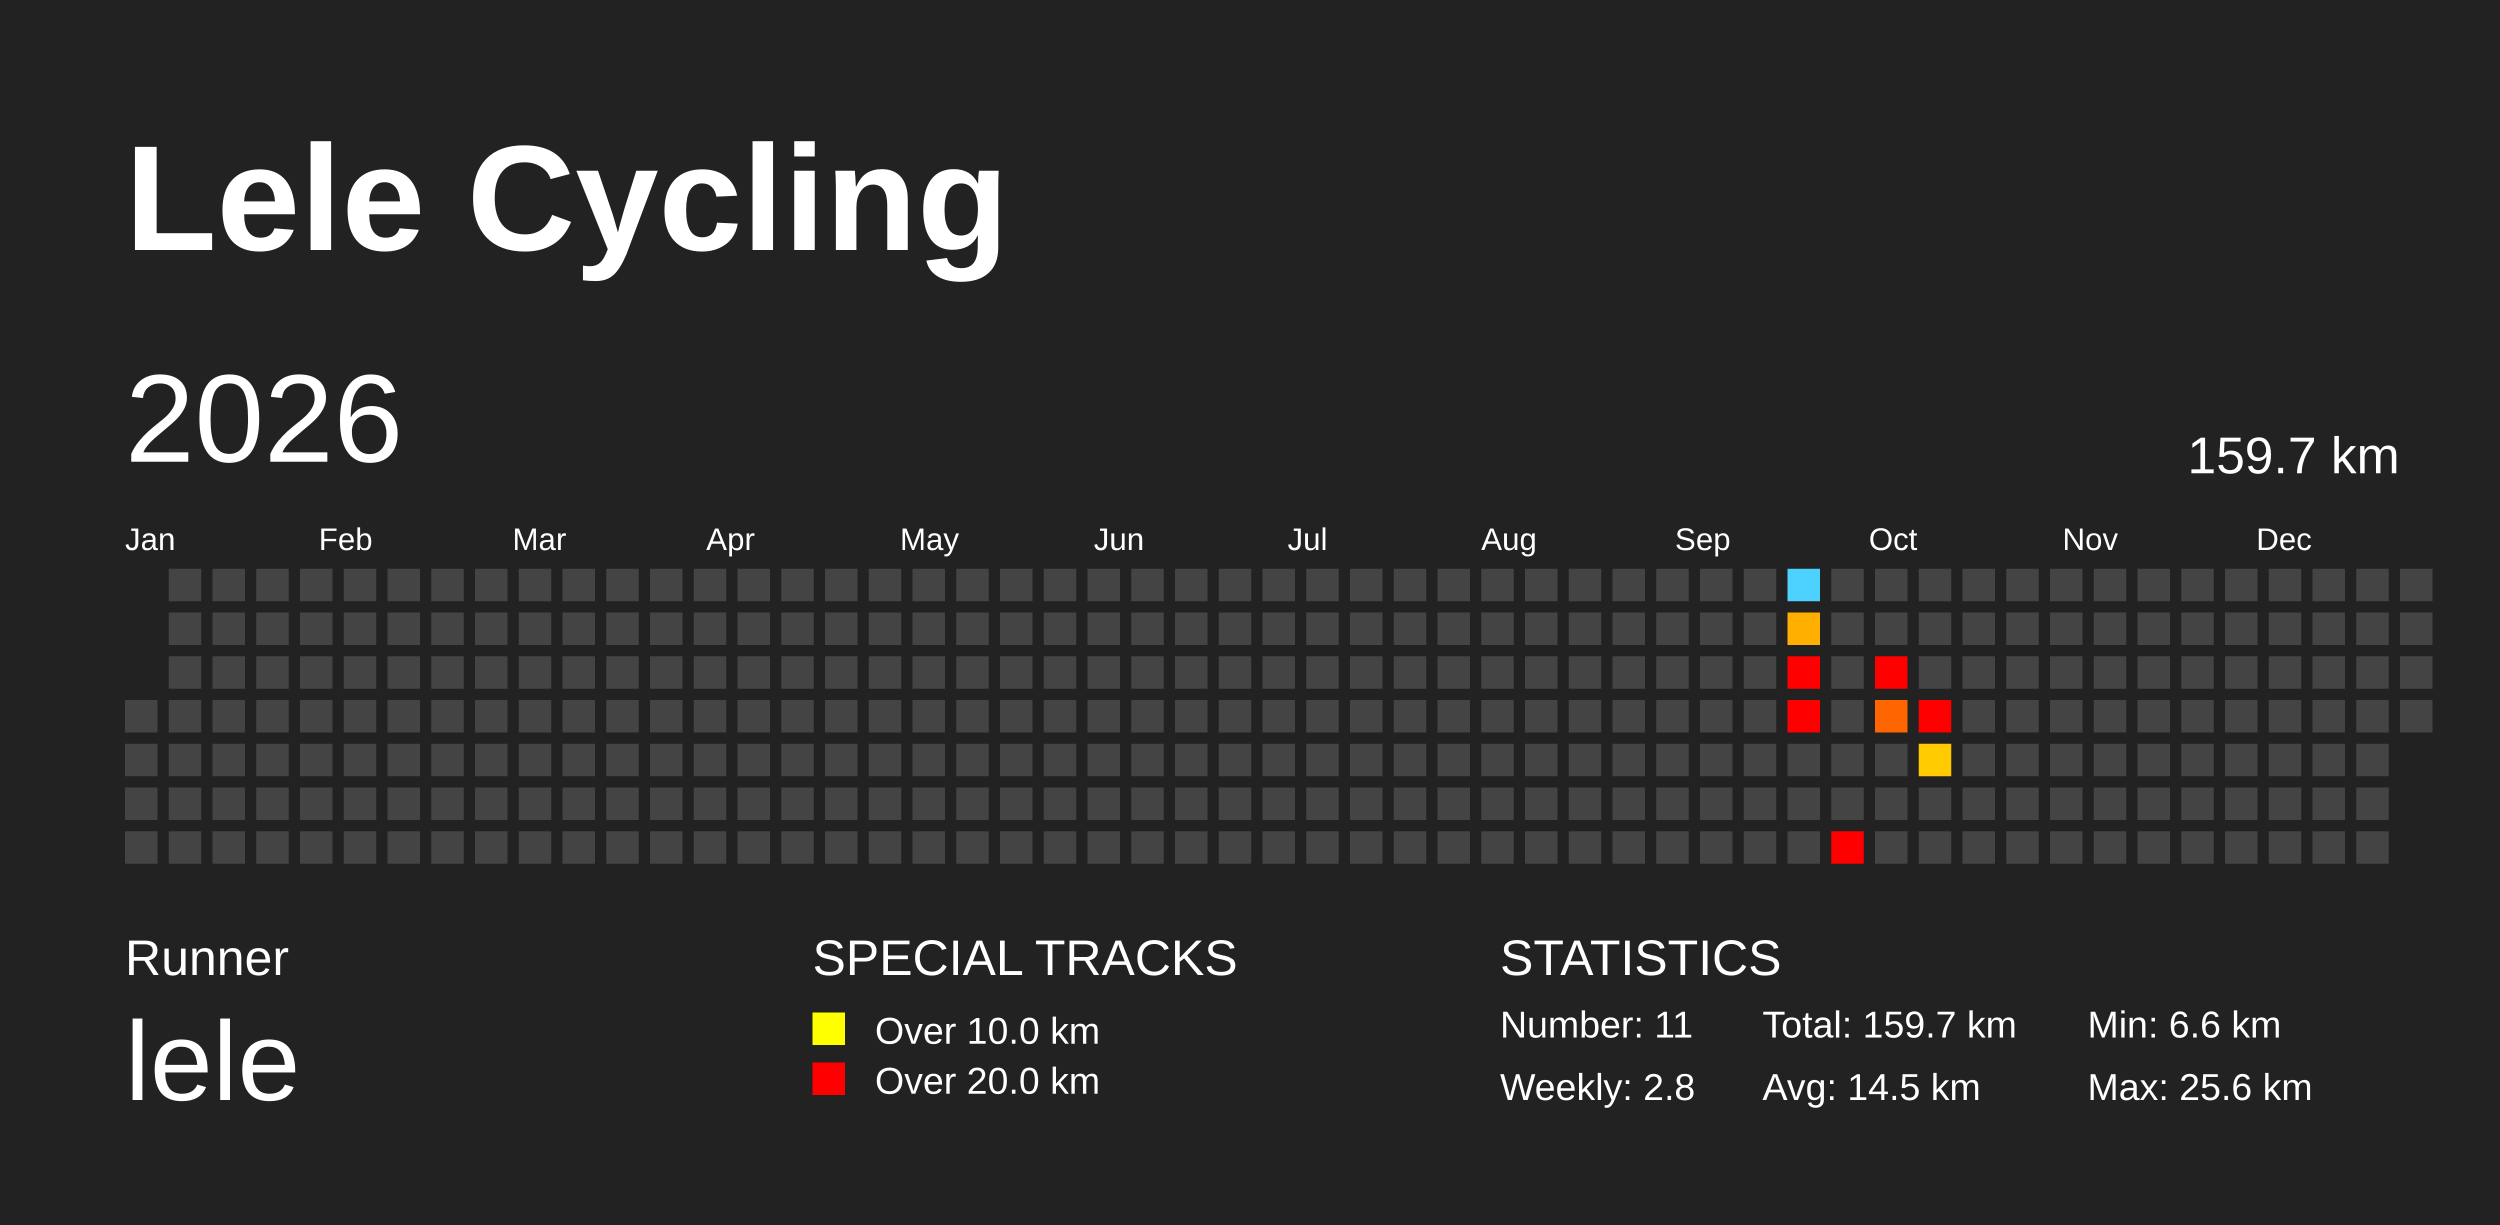
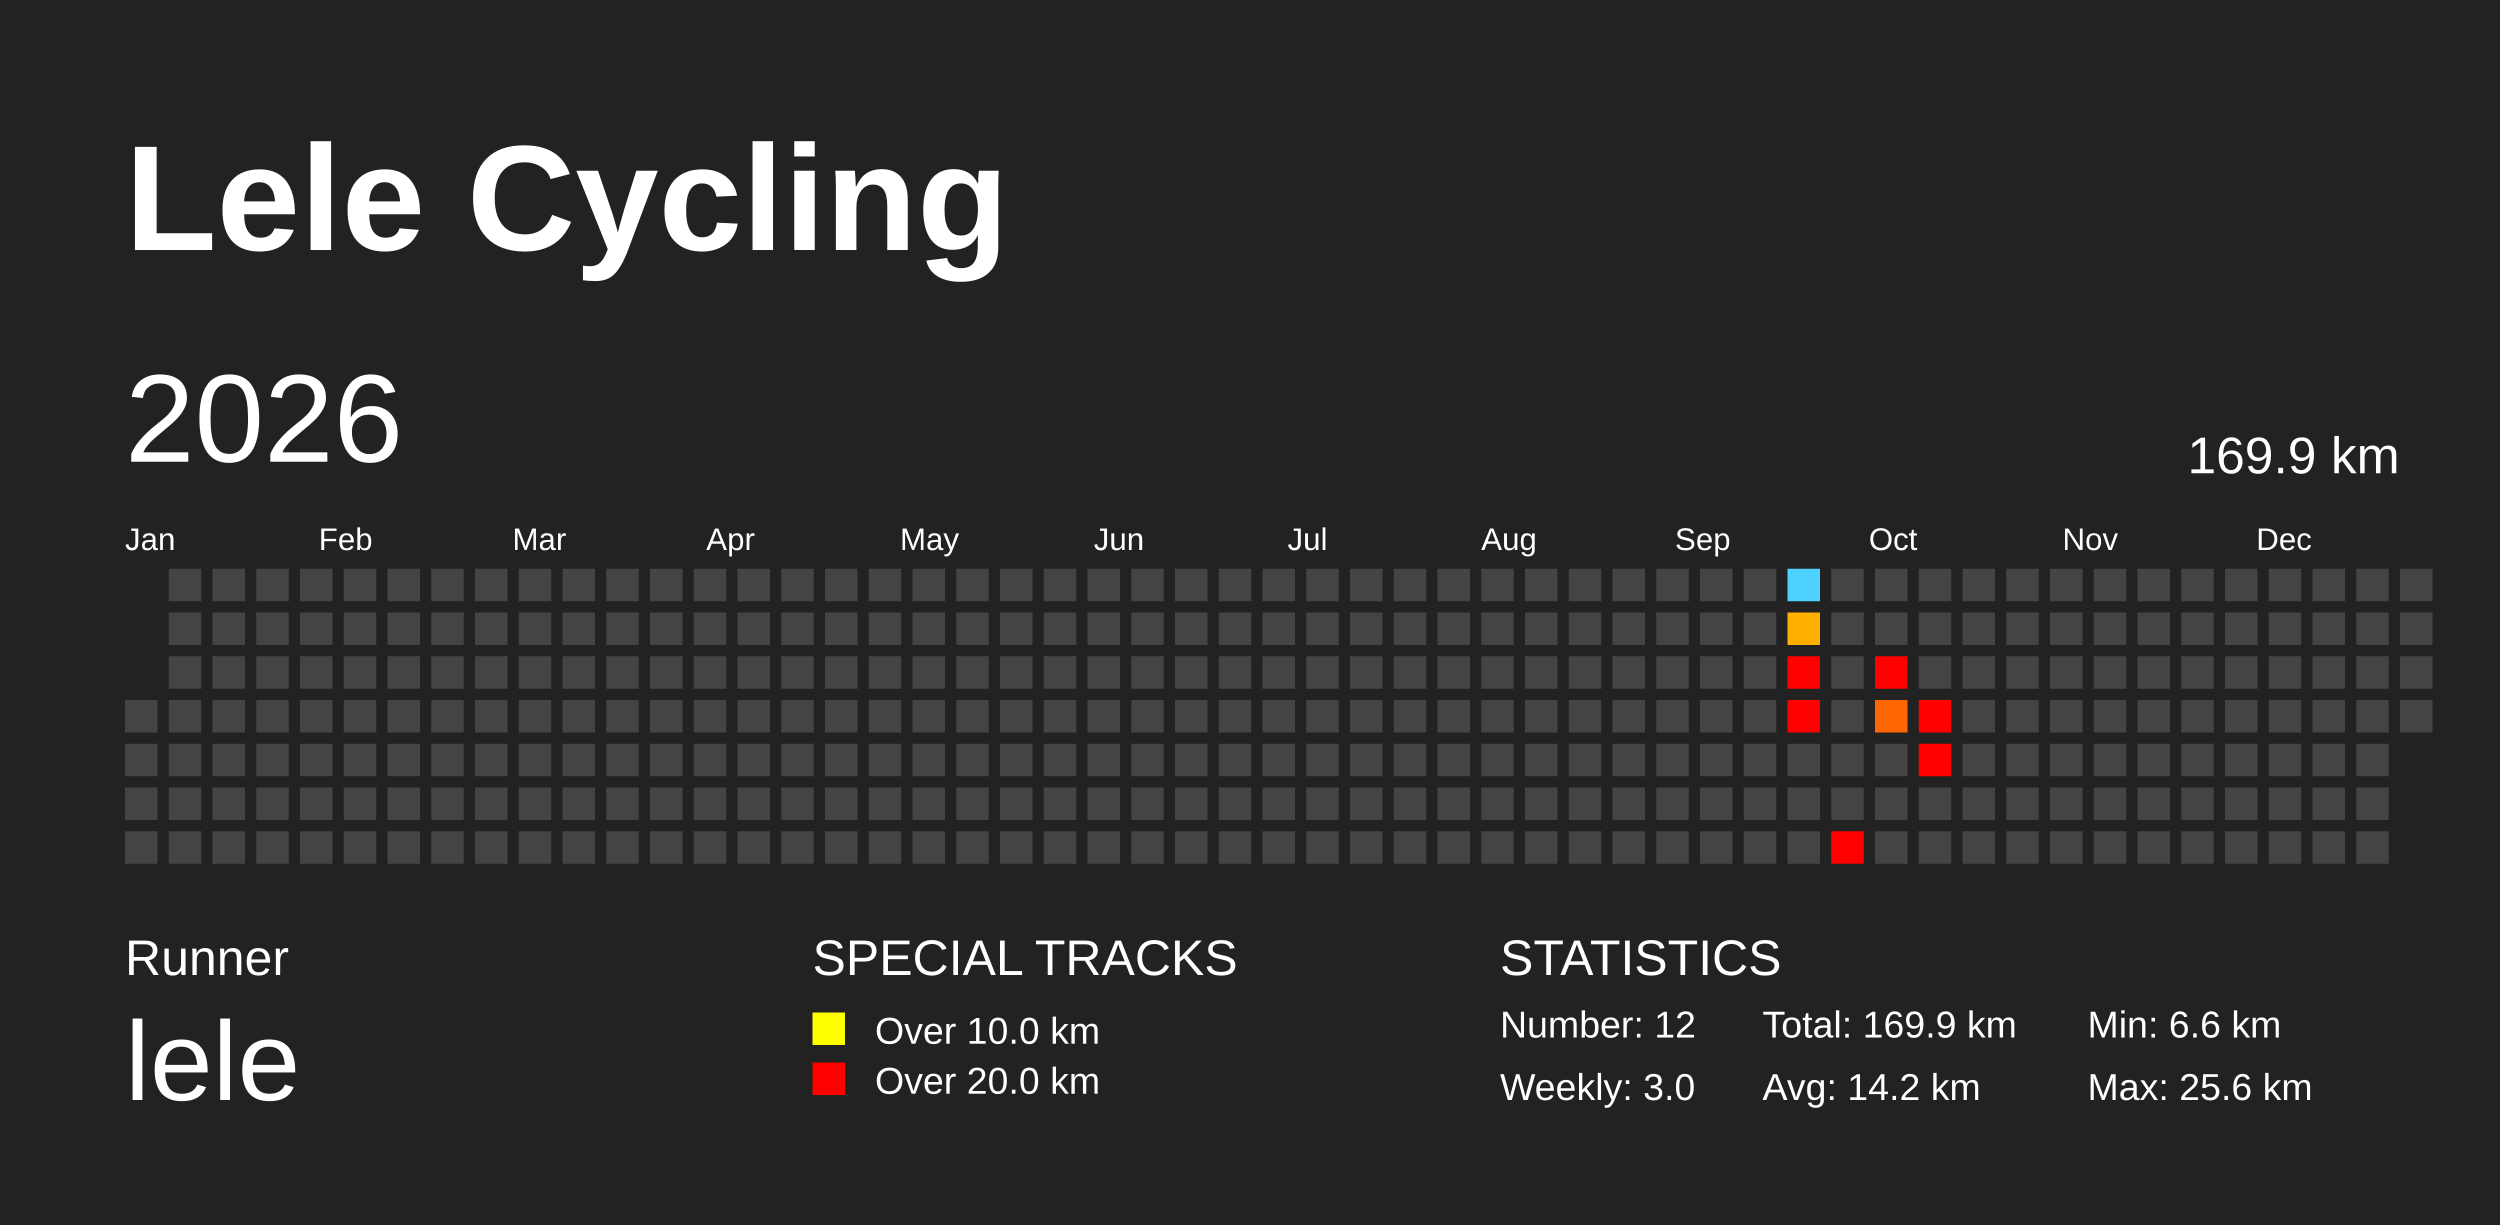
<svg xmlns="http://www.w3.org/2000/svg" baseProfile="full" height="98mm" version="1.1" viewBox="0,0,200,98" width="200mm">
  <defs>
    <pattern height="2" id="indoor-stripe" patternUnits="userSpaceOnUse" width="2">
      <line stroke="white" stroke-opacity="0.45" stroke-width="0.5" x1="0" x2="2" y1="2" y2="0" />
    </pattern>
  </defs>
  <rect fill="#222222" height="98" width="200" x="0" y="0" />
  <text fill="#FFFFFF" style="font-size:12px; font-family:Arial; font-weight:bold;" x="10" y="20">Lele Cycling</text>
  <text fill="#FFFFFF" style="font-size:4px; font-family:Arial" x="10" y="78">Runner</text>
  <text fill="#FFFFFF" style="font-size:9px; font-family:Arial" x="10" y="88">lele</text>
  <text fill="#FFFFFF" style="font-size:4px; font-family:Arial" x="65" y="78">SPECIAL TRACKS</text>
  <rect fill="yellow" height="2.6" width="2.6" x="65" y="81" />
  <text fill="#FFFFFF" style="font-size:3px; font-family:Arial" x="70" y="83.5">Over 10.0 km</text>
  <rect fill="red" height="2.6" width="2.6" x="65" y="85" />
  <text fill="#FFFFFF" style="font-size:3px; font-family:Arial" x="70" y="87.5">Over 20.0 km</text>
  <text fill="#FFFFFF" style="font-size:4px; font-family:Arial" x="120" y="78">STATISTICS</text>
-   <text fill="#FFFFFF" style="font-size:3px; font-family:Arial" x="120" y="83">Number: 11</text>
-   <text fill="#FFFFFF" style="font-size:3px; font-family:Arial" x="120" y="88">Weekly: 2.8</text>
-   <text fill="#FFFFFF" style="font-size:3px; font-family:Arial" x="141" y="83">Total: 159.7 km</text>
-   <text fill="#FFFFFF" style="font-size:3px; font-family:Arial" x="141" y="88">Avg: 14.5 km</text>
+   <text fill="#FFFFFF" style="font-size:3px; font-family:Arial" x="120" y="83">Number: 12</text>
+   <text fill="#FFFFFF" style="font-size:3px; font-family:Arial" x="120" y="88">Weekly: 3.0</text>
+   <text fill="#FFFFFF" style="font-size:3px; font-family:Arial" x="141" y="83">Total: 169.9 km</text>
+   <text fill="#FFFFFF" style="font-size:3px; font-family:Arial" x="141" y="88">Avg: 14.2 km</text>
  <text fill="#FFFFFF" style="font-size:3px; font-family:Arial" x="167" y="83">Min: 6.6 km</text>
  <text fill="#FFFFFF" style="font-size:3px; font-family:Arial" x="167" y="88">Max: 25.6 km</text>
  <text dominant-baseline="hanging" fill="#FFFFFF" style="font-size:10.0px; font-family:Arial;" x="10" y="30">2026</text>
-   <text dominant-baseline="hanging" fill="#FFFFFF" style="font-size:4.125px; font-family:Arial;" x="175" y="35">159.7 km</text>
+   <text dominant-baseline="hanging" fill="#FFFFFF" style="font-size:4.125px; font-family:Arial;" x="175" y="35">169.9 km</text>
  <text fill="#FFFFFF" style="font-size:2.5px; font-family:Arial" x="10.0" y="44">Jan</text>
  <text fill="#FFFFFF" style="font-size:2.5px; font-family:Arial" x="25.5" y="44">Feb</text>
  <text fill="#FFFFFF" style="font-size:2.5px; font-family:Arial" x="41.0" y="44">Mar</text>
  <text fill="#FFFFFF" style="font-size:2.5px; font-family:Arial" x="56.5" y="44">Apr</text>
  <text fill="#FFFFFF" style="font-size:2.5px; font-family:Arial" x="72.0" y="44">May</text>
  <text fill="#FFFFFF" style="font-size:2.5px; font-family:Arial" x="87.5" y="44">Jun</text>
  <text fill="#FFFFFF" style="font-size:2.5px; font-family:Arial" x="103.0" y="44">Jul</text>
  <text fill="#FFFFFF" style="font-size:2.5px; font-family:Arial" x="118.5" y="44">Aug</text>
  <text fill="#FFFFFF" style="font-size:2.5px; font-family:Arial" x="134.0" y="44">Sep</text>
  <text fill="#FFFFFF" style="font-size:2.5px; font-family:Arial" x="149.5" y="44">Oct</text>
  <text fill="#FFFFFF" style="font-size:2.5px; font-family:Arial" x="165.0" y="44">Nov</text>
  <text fill="#FFFFFF" style="font-size:2.5px; font-family:Arial" x="180.5" y="44">Dec</text>
  <rect fill="#444444" height="2.6" width="2.6" x="10.0" y="56.0" />
  <rect fill="#444444" height="2.6" width="2.6" x="10.0" y="59.5" />
  <rect fill="#444444" height="2.6" width="2.6" x="10.0" y="63.0" />
  <rect fill="#444444" height="2.6" width="2.6" x="10.0" y="66.5" />
  <rect fill="#444444" height="2.6" width="2.6" x="13.5" y="45.5" />
  <rect fill="#444444" height="2.6" width="2.6" x="13.5" y="49.0" />
  <rect fill="#444444" height="2.6" width="2.6" x="13.5" y="52.5" />
  <rect fill="#444444" height="2.6" width="2.6" x="13.5" y="56.0" />
  <rect fill="#444444" height="2.6" width="2.6" x="13.5" y="59.5" />
  <rect fill="#444444" height="2.6" width="2.6" x="13.5" y="63.0" />
  <rect fill="#444444" height="2.6" width="2.6" x="13.5" y="66.5" />
  <rect fill="#444444" height="2.6" width="2.6" x="17.0" y="45.5" />
  <rect fill="#444444" height="2.6" width="2.6" x="17.0" y="49.0" />
  <rect fill="#444444" height="2.6" width="2.6" x="17.0" y="52.5" />
  <rect fill="#444444" height="2.6" width="2.6" x="17.0" y="56.0" />
  <rect fill="#444444" height="2.6" width="2.6" x="17.0" y="59.5" />
  <rect fill="#444444" height="2.6" width="2.6" x="17.0" y="63.0" />
  <rect fill="#444444" height="2.6" width="2.6" x="17.0" y="66.5" />
  <rect fill="#444444" height="2.6" width="2.6" x="20.5" y="45.5" />
  <rect fill="#444444" height="2.6" width="2.6" x="20.5" y="49.0" />
  <rect fill="#444444" height="2.6" width="2.6" x="20.5" y="52.5" />
  <rect fill="#444444" height="2.6" width="2.6" x="20.5" y="56.0" />
  <rect fill="#444444" height="2.6" width="2.6" x="20.5" y="59.5" />
  <rect fill="#444444" height="2.6" width="2.6" x="20.5" y="63.0" />
  <rect fill="#444444" height="2.6" width="2.6" x="20.5" y="66.5" />
  <rect fill="#444444" height="2.6" width="2.6" x="24.0" y="45.5" />
  <rect fill="#444444" height="2.6" width="2.6" x="24.0" y="49.0" />
  <rect fill="#444444" height="2.6" width="2.6" x="24.0" y="52.5" />
  <rect fill="#444444" height="2.6" width="2.6" x="24.0" y="56.0" />
  <rect fill="#444444" height="2.6" width="2.6" x="24.0" y="59.5" />
  <rect fill="#444444" height="2.6" width="2.6" x="24.0" y="63.0" />
  <rect fill="#444444" height="2.6" width="2.6" x="24.0" y="66.5" />
  <rect fill="#444444" height="2.6" width="2.6" x="27.5" y="45.5" />
  <rect fill="#444444" height="2.6" width="2.6" x="27.5" y="49.0" />
  <rect fill="#444444" height="2.6" width="2.6" x="27.5" y="52.5" />
  <rect fill="#444444" height="2.6" width="2.6" x="27.5" y="56.0" />
  <rect fill="#444444" height="2.6" width="2.6" x="27.5" y="59.5" />
  <rect fill="#444444" height="2.6" width="2.6" x="27.5" y="63.0" />
  <rect fill="#444444" height="2.6" width="2.6" x="27.5" y="66.5" />
  <rect fill="#444444" height="2.6" width="2.6" x="31.0" y="45.5" />
  <rect fill="#444444" height="2.6" width="2.6" x="31.0" y="49.0" />
  <rect fill="#444444" height="2.6" width="2.6" x="31.0" y="52.5" />
  <rect fill="#444444" height="2.6" width="2.6" x="31.0" y="56.0" />
  <rect fill="#444444" height="2.6" width="2.6" x="31.0" y="59.5" />
  <rect fill="#444444" height="2.6" width="2.6" x="31.0" y="63.0" />
  <rect fill="#444444" height="2.6" width="2.6" x="31.0" y="66.5" />
  <rect fill="#444444" height="2.6" width="2.6" x="34.5" y="45.5" />
  <rect fill="#444444" height="2.6" width="2.6" x="34.5" y="49.0" />
  <rect fill="#444444" height="2.6" width="2.6" x="34.5" y="52.5" />
  <rect fill="#444444" height="2.6" width="2.6" x="34.5" y="56.0" />
  <rect fill="#444444" height="2.6" width="2.6" x="34.5" y="59.5" />
  <rect fill="#444444" height="2.6" width="2.6" x="34.5" y="63.0" />
  <rect fill="#444444" height="2.6" width="2.6" x="34.5" y="66.5" />
  <rect fill="#444444" height="2.6" width="2.6" x="38.0" y="45.5" />
  <rect fill="#444444" height="2.6" width="2.6" x="38.0" y="49.0" />
  <rect fill="#444444" height="2.6" width="2.6" x="38.0" y="52.5" />
  <rect fill="#444444" height="2.6" width="2.6" x="38.0" y="56.0" />
  <rect fill="#444444" height="2.6" width="2.6" x="38.0" y="59.5" />
  <rect fill="#444444" height="2.6" width="2.6" x="38.0" y="63.0" />
  <rect fill="#444444" height="2.6" width="2.6" x="38.0" y="66.5" />
  <rect fill="#444444" height="2.6" width="2.6" x="41.5" y="45.5" />
  <rect fill="#444444" height="2.6" width="2.6" x="41.5" y="49.0" />
  <rect fill="#444444" height="2.6" width="2.6" x="41.5" y="52.5" />
  <rect fill="#444444" height="2.6" width="2.6" x="41.5" y="56.0" />
  <rect fill="#444444" height="2.6" width="2.6" x="41.5" y="59.5" />
  <rect fill="#444444" height="2.6" width="2.6" x="41.5" y="63.0" />
  <rect fill="#444444" height="2.6" width="2.6" x="41.5" y="66.5" />
  <rect fill="#444444" height="2.6" width="2.6" x="45.0" y="45.5" />
  <rect fill="#444444" height="2.6" width="2.6" x="45.0" y="49.0" />
  <rect fill="#444444" height="2.6" width="2.6" x="45.0" y="52.5" />
  <rect fill="#444444" height="2.6" width="2.6" x="45.0" y="56.0" />
  <rect fill="#444444" height="2.6" width="2.6" x="45.0" y="59.5" />
  <rect fill="#444444" height="2.6" width="2.6" x="45.0" y="63.0" />
  <rect fill="#444444" height="2.6" width="2.6" x="45.0" y="66.5" />
  <rect fill="#444444" height="2.6" width="2.6" x="48.5" y="45.5" />
  <rect fill="#444444" height="2.6" width="2.6" x="48.5" y="49.0" />
  <rect fill="#444444" height="2.6" width="2.6" x="48.5" y="52.5" />
  <rect fill="#444444" height="2.6" width="2.6" x="48.5" y="56.0" />
  <rect fill="#444444" height="2.6" width="2.6" x="48.5" y="59.5" />
  <rect fill="#444444" height="2.6" width="2.6" x="48.5" y="63.0" />
  <rect fill="#444444" height="2.6" width="2.6" x="48.5" y="66.5" />
  <rect fill="#444444" height="2.6" width="2.6" x="52.0" y="45.5" />
  <rect fill="#444444" height="2.6" width="2.6" x="52.0" y="49.0" />
  <rect fill="#444444" height="2.6" width="2.6" x="52.0" y="52.5" />
  <rect fill="#444444" height="2.6" width="2.6" x="52.0" y="56.0" />
  <rect fill="#444444" height="2.6" width="2.6" x="52.0" y="59.5" />
  <rect fill="#444444" height="2.6" width="2.6" x="52.0" y="63.0" />
  <rect fill="#444444" height="2.6" width="2.6" x="52.0" y="66.5" />
  <rect fill="#444444" height="2.6" width="2.6" x="55.5" y="45.5" />
  <rect fill="#444444" height="2.6" width="2.6" x="55.5" y="49.0" />
  <rect fill="#444444" height="2.6" width="2.6" x="55.5" y="52.5" />
  <rect fill="#444444" height="2.6" width="2.6" x="55.5" y="56.0" />
  <rect fill="#444444" height="2.6" width="2.6" x="55.5" y="59.5" />
  <rect fill="#444444" height="2.6" width="2.6" x="55.5" y="63.0" />
  <rect fill="#444444" height="2.6" width="2.6" x="55.5" y="66.5" />
  <rect fill="#444444" height="2.6" width="2.6" x="59.0" y="45.5" />
  <rect fill="#444444" height="2.6" width="2.6" x="59.0" y="49.0" />
  <rect fill="#444444" height="2.6" width="2.6" x="59.0" y="52.5" />
  <rect fill="#444444" height="2.6" width="2.6" x="59.0" y="56.0" />
  <rect fill="#444444" height="2.6" width="2.6" x="59.0" y="59.5" />
  <rect fill="#444444" height="2.6" width="2.6" x="59.0" y="63.0" />
  <rect fill="#444444" height="2.6" width="2.6" x="59.0" y="66.5" />
  <rect fill="#444444" height="2.6" width="2.6" x="62.5" y="45.5" />
  <rect fill="#444444" height="2.6" width="2.6" x="62.5" y="49.0" />
  <rect fill="#444444" height="2.6" width="2.6" x="62.5" y="52.5" />
  <rect fill="#444444" height="2.6" width="2.6" x="62.5" y="56.0" />
  <rect fill="#444444" height="2.6" width="2.6" x="62.5" y="59.5" />
  <rect fill="#444444" height="2.6" width="2.6" x="62.5" y="63.0" />
  <rect fill="#444444" height="2.6" width="2.6" x="62.5" y="66.5" />
  <rect fill="#444444" height="2.6" width="2.6" x="66.0" y="45.5" />
  <rect fill="#444444" height="2.6" width="2.6" x="66.0" y="49.0" />
  <rect fill="#444444" height="2.6" width="2.6" x="66.0" y="52.5" />
  <rect fill="#444444" height="2.6" width="2.6" x="66.0" y="56.0" />
  <rect fill="#444444" height="2.6" width="2.6" x="66.0" y="59.5" />
  <rect fill="#444444" height="2.6" width="2.6" x="66.0" y="63.0" />
  <rect fill="#444444" height="2.6" width="2.6" x="66.0" y="66.5" />
  <rect fill="#444444" height="2.6" width="2.6" x="69.5" y="45.5" />
  <rect fill="#444444" height="2.6" width="2.6" x="69.5" y="49.0" />
  <rect fill="#444444" height="2.6" width="2.6" x="69.5" y="52.5" />
  <rect fill="#444444" height="2.6" width="2.6" x="69.5" y="56.0" />
  <rect fill="#444444" height="2.6" width="2.6" x="69.5" y="59.5" />
  <rect fill="#444444" height="2.6" width="2.6" x="69.5" y="63.0" />
  <rect fill="#444444" height="2.6" width="2.6" x="69.5" y="66.5" />
  <rect fill="#444444" height="2.6" width="2.6" x="73.0" y="45.5" />
  <rect fill="#444444" height="2.6" width="2.6" x="73.0" y="49.0" />
  <rect fill="#444444" height="2.6" width="2.6" x="73.0" y="52.5" />
  <rect fill="#444444" height="2.6" width="2.6" x="73.0" y="56.0" />
  <rect fill="#444444" height="2.6" width="2.6" x="73.0" y="59.5" />
  <rect fill="#444444" height="2.6" width="2.6" x="73.0" y="63.0" />
  <rect fill="#444444" height="2.6" width="2.6" x="73.0" y="66.5" />
  <rect fill="#444444" height="2.6" width="2.6" x="76.5" y="45.5" />
  <rect fill="#444444" height="2.6" width="2.6" x="76.5" y="49.0" />
  <rect fill="#444444" height="2.6" width="2.6" x="76.5" y="52.5" />
  <rect fill="#444444" height="2.6" width="2.6" x="76.5" y="56.0" />
  <rect fill="#444444" height="2.6" width="2.6" x="76.5" y="59.5" />
  <rect fill="#444444" height="2.6" width="2.6" x="76.5" y="63.0" />
  <rect fill="#444444" height="2.6" width="2.6" x="76.5" y="66.5" />
  <rect fill="#444444" height="2.6" width="2.6" x="80.0" y="45.5" />
  <rect fill="#444444" height="2.6" width="2.6" x="80.0" y="49.0" />
  <rect fill="#444444" height="2.6" width="2.6" x="80.0" y="52.5" />
  <rect fill="#444444" height="2.6" width="2.6" x="80.0" y="56.0" />
  <rect fill="#444444" height="2.6" width="2.6" x="80.0" y="59.5" />
  <rect fill="#444444" height="2.6" width="2.6" x="80.0" y="63.0" />
  <rect fill="#444444" height="2.6" width="2.6" x="80.0" y="66.5" />
  <rect fill="#444444" height="2.6" width="2.6" x="83.5" y="45.5" />
  <rect fill="#444444" height="2.6" width="2.6" x="83.5" y="49.0" />
  <rect fill="#444444" height="2.6" width="2.6" x="83.5" y="52.5" />
  <rect fill="#444444" height="2.6" width="2.6" x="83.5" y="56.0" />
  <rect fill="#444444" height="2.6" width="2.6" x="83.5" y="59.5" />
  <rect fill="#444444" height="2.6" width="2.6" x="83.5" y="63.0" />
  <rect fill="#444444" height="2.6" width="2.6" x="83.5" y="66.5" />
  <rect fill="#444444" height="2.6" width="2.6" x="87.0" y="45.5" />
  <rect fill="#444444" height="2.6" width="2.6" x="87.0" y="49.0" />
  <rect fill="#444444" height="2.6" width="2.6" x="87.0" y="52.5" />
  <rect fill="#444444" height="2.6" width="2.6" x="87.0" y="56.0" />
  <rect fill="#444444" height="2.6" width="2.6" x="87.0" y="59.5" />
  <rect fill="#444444" height="2.6" width="2.6" x="87.0" y="63.0" />
  <rect fill="#444444" height="2.6" width="2.6" x="87.0" y="66.5" />
  <rect fill="#444444" height="2.6" width="2.6" x="90.5" y="45.5" />
  <rect fill="#444444" height="2.6" width="2.6" x="90.5" y="49.0" />
  <rect fill="#444444" height="2.6" width="2.6" x="90.5" y="52.5" />
  <rect fill="#444444" height="2.6" width="2.6" x="90.5" y="56.0" />
  <rect fill="#444444" height="2.6" width="2.6" x="90.5" y="59.5" />
  <rect fill="#444444" height="2.6" width="2.6" x="90.5" y="63.0" />
  <rect fill="#444444" height="2.6" width="2.6" x="90.5" y="66.5" />
  <rect fill="#444444" height="2.6" width="2.6" x="94.0" y="45.5" />
  <rect fill="#444444" height="2.6" width="2.6" x="94.0" y="49.0" />
  <rect fill="#444444" height="2.6" width="2.6" x="94.0" y="52.5" />
  <rect fill="#444444" height="2.6" width="2.6" x="94.0" y="56.0" />
  <rect fill="#444444" height="2.6" width="2.6" x="94.0" y="59.5" />
  <rect fill="#444444" height="2.6" width="2.6" x="94.0" y="63.0" />
  <rect fill="#444444" height="2.6" width="2.6" x="94.0" y="66.5" />
  <rect fill="#444444" height="2.6" width="2.6" x="97.5" y="45.5" />
  <rect fill="#444444" height="2.6" width="2.6" x="97.5" y="49.0" />
  <rect fill="#444444" height="2.6" width="2.6" x="97.5" y="52.5" />
  <rect fill="#444444" height="2.6" width="2.6" x="97.5" y="56.0" />
  <rect fill="#444444" height="2.6" width="2.6" x="97.5" y="59.5" />
  <rect fill="#444444" height="2.6" width="2.6" x="97.5" y="63.0" />
  <rect fill="#444444" height="2.6" width="2.6" x="97.5" y="66.5" />
  <rect fill="#444444" height="2.6" width="2.6" x="101.0" y="45.5" />
  <rect fill="#444444" height="2.6" width="2.6" x="101.0" y="49.0" />
  <rect fill="#444444" height="2.6" width="2.6" x="101.0" y="52.5" />
  <rect fill="#444444" height="2.6" width="2.6" x="101.0" y="56.0" />
  <rect fill="#444444" height="2.6" width="2.6" x="101.0" y="59.5" />
  <rect fill="#444444" height="2.6" width="2.6" x="101.0" y="63.0" />
  <rect fill="#444444" height="2.6" width="2.6" x="101.0" y="66.5" />
  <rect fill="#444444" height="2.6" width="2.6" x="104.5" y="45.5" />
  <rect fill="#444444" height="2.6" width="2.6" x="104.5" y="49.0" />
  <rect fill="#444444" height="2.6" width="2.6" x="104.5" y="52.5" />
  <rect fill="#444444" height="2.6" width="2.6" x="104.5" y="56.0" />
  <rect fill="#444444" height="2.6" width="2.6" x="104.5" y="59.5" />
  <rect fill="#444444" height="2.6" width="2.6" x="104.5" y="63.0" />
  <rect fill="#444444" height="2.6" width="2.6" x="104.5" y="66.5" />
  <rect fill="#444444" height="2.6" width="2.6" x="108.0" y="45.5" />
  <rect fill="#444444" height="2.6" width="2.6" x="108.0" y="49.0" />
  <rect fill="#444444" height="2.6" width="2.6" x="108.0" y="52.5" />
  <rect fill="#444444" height="2.6" width="2.6" x="108.0" y="56.0" />
  <rect fill="#444444" height="2.6" width="2.6" x="108.0" y="59.5" />
  <rect fill="#444444" height="2.6" width="2.6" x="108.0" y="63.0" />
  <rect fill="#444444" height="2.6" width="2.6" x="108.0" y="66.5" />
  <rect fill="#444444" height="2.6" width="2.6" x="111.5" y="45.5" />
  <rect fill="#444444" height="2.6" width="2.6" x="111.5" y="49.0" />
  <rect fill="#444444" height="2.6" width="2.6" x="111.5" y="52.5" />
  <rect fill="#444444" height="2.6" width="2.6" x="111.5" y="56.0" />
  <rect fill="#444444" height="2.6" width="2.6" x="111.5" y="59.5" />
  <rect fill="#444444" height="2.6" width="2.6" x="111.5" y="63.0" />
  <rect fill="#444444" height="2.6" width="2.6" x="111.5" y="66.5" />
  <rect fill="#444444" height="2.6" width="2.6" x="115.0" y="45.5" />
  <rect fill="#444444" height="2.6" width="2.6" x="115.0" y="49.0" />
  <rect fill="#444444" height="2.6" width="2.6" x="115.0" y="52.5" />
  <rect fill="#444444" height="2.6" width="2.6" x="115.0" y="56.0" />
  <rect fill="#444444" height="2.6" width="2.6" x="115.0" y="59.5" />
  <rect fill="#444444" height="2.6" width="2.6" x="115.0" y="63.0" />
  <rect fill="#444444" height="2.6" width="2.6" x="115.0" y="66.5" />
  <rect fill="#444444" height="2.6" width="2.6" x="118.5" y="45.5" />
  <rect fill="#444444" height="2.6" width="2.6" x="118.5" y="49.0" />
  <rect fill="#444444" height="2.6" width="2.6" x="118.5" y="52.5" />
  <rect fill="#444444" height="2.6" width="2.6" x="118.5" y="56.0" />
  <rect fill="#444444" height="2.6" width="2.6" x="118.5" y="59.5" />
  <rect fill="#444444" height="2.6" width="2.6" x="118.5" y="63.0" />
  <rect fill="#444444" height="2.6" width="2.6" x="118.5" y="66.5" />
  <rect fill="#444444" height="2.6" width="2.6" x="122.0" y="45.5" />
  <rect fill="#444444" height="2.6" width="2.6" x="122.0" y="49.0" />
  <rect fill="#444444" height="2.6" width="2.6" x="122.0" y="52.5" />
  <rect fill="#444444" height="2.6" width="2.6" x="122.0" y="56.0" />
  <rect fill="#444444" height="2.6" width="2.6" x="122.0" y="59.5" />
  <rect fill="#444444" height="2.6" width="2.6" x="122.0" y="63.0" />
  <rect fill="#444444" height="2.6" width="2.6" x="122.0" y="66.5" />
  <rect fill="#444444" height="2.6" width="2.6" x="125.5" y="45.5" />
  <rect fill="#444444" height="2.6" width="2.6" x="125.5" y="49.0" />
  <rect fill="#444444" height="2.6" width="2.6" x="125.5" y="52.5" />
  <rect fill="#444444" height="2.6" width="2.6" x="125.5" y="56.0" />
  <rect fill="#444444" height="2.6" width="2.6" x="125.5" y="59.5" />
  <rect fill="#444444" height="2.6" width="2.6" x="125.5" y="63.0" />
  <rect fill="#444444" height="2.6" width="2.6" x="125.5" y="66.5" />
  <rect fill="#444444" height="2.6" width="2.6" x="129.0" y="45.5" />
  <rect fill="#444444" height="2.6" width="2.6" x="129.0" y="49.0" />
  <rect fill="#444444" height="2.6" width="2.6" x="129.0" y="52.5" />
  <rect fill="#444444" height="2.6" width="2.6" x="129.0" y="56.0" />
  <rect fill="#444444" height="2.6" width="2.6" x="129.0" y="59.5" />
  <rect fill="#444444" height="2.6" width="2.6" x="129.0" y="63.0" />
  <rect fill="#444444" height="2.6" width="2.6" x="129.0" y="66.5" />
  <rect fill="#444444" height="2.6" width="2.6" x="132.5" y="45.5" />
  <rect fill="#444444" height="2.6" width="2.6" x="132.5" y="49.0" />
  <rect fill="#444444" height="2.6" width="2.6" x="132.5" y="52.5" />
  <rect fill="#444444" height="2.6" width="2.6" x="132.5" y="56.0" />
  <rect fill="#444444" height="2.6" width="2.6" x="132.5" y="59.5" />
  <rect fill="#444444" height="2.6" width="2.6" x="132.5" y="63.0" />
  <rect fill="#444444" height="2.6" width="2.6" x="132.5" y="66.5" />
  <rect fill="#444444" height="2.6" width="2.6" x="136.0" y="45.5" />
  <rect fill="#444444" height="2.6" width="2.6" x="136.0" y="49.0" />
  <rect fill="#444444" height="2.6" width="2.6" x="136.0" y="52.5" />
  <rect fill="#444444" height="2.6" width="2.6" x="136.0" y="56.0" />
  <rect fill="#444444" height="2.6" width="2.6" x="136.0" y="59.5" />
  <rect fill="#444444" height="2.6" width="2.6" x="136.0" y="63.0" />
  <rect fill="#444444" height="2.6" width="2.6" x="136.0" y="66.5" />
  <rect fill="#444444" height="2.6" width="2.6" x="139.5" y="45.5" />
  <rect fill="#444444" height="2.6" width="2.6" x="139.5" y="49.0" />
  <rect fill="#444444" height="2.6" width="2.6" x="139.5" y="52.5" />
  <rect fill="#444444" height="2.6" width="2.6" x="139.5" y="56.0" />
  <rect fill="#444444" height="2.6" width="2.6" x="139.5" y="59.5" />
  <rect fill="#444444" height="2.6" width="2.6" x="139.5" y="63.0" />
  <rect fill="#444444" height="2.6" width="2.6" x="139.5" y="66.5" />
  <rect fill="#4dd2ff" height="2.6" width="2.6" x="143.0" y="45.5" />
  <rect fill="#ffaf00" height="2.6" width="2.6" x="143.0" y="49.0" />
  <rect fill="red" height="2.6" width="2.6" x="143.0" y="52.5" />
  <rect fill="red" height="2.6" width="2.6" x="143.0" y="56.0" />
  <rect fill="#444444" height="2.6" width="2.6" x="143.0" y="59.5" />
  <rect fill="#444444" height="2.6" width="2.6" x="143.0" y="63.0" />
  <rect fill="#444444" height="2.6" width="2.6" x="143.0" y="66.5" />
  <rect fill="#444444" height="2.6" width="2.6" x="146.5" y="45.5" />
  <rect fill="#444444" height="2.6" width="2.6" x="146.5" y="49.0" />
  <rect fill="#444444" height="2.6" width="2.6" x="146.5" y="52.5" />
  <rect fill="#444444" height="2.6" width="2.6" x="146.5" y="56.0" />
  <rect fill="#444444" height="2.6" width="2.6" x="146.5" y="59.5" />
  <rect fill="#444444" height="2.6" width="2.6" x="146.5" y="63.0" />
  <rect fill="red" height="2.6" width="2.6" x="146.5" y="66.5" />
  <rect fill="#444444" height="2.6" width="2.6" x="150.0" y="45.5" />
  <rect fill="#444444" height="2.6" width="2.6" x="150.0" y="49.0" />
  <rect fill="red" height="2.6" width="2.6" x="150.0" y="52.5" />
  <rect fill="#ff6500" height="2.6" width="2.6" x="150.0" y="56.0" />
  <rect fill="#444444" height="2.6" width="2.6" x="150.0" y="59.5" />
  <rect fill="#444444" height="2.6" width="2.6" x="150.0" y="63.0" />
  <rect fill="#444444" height="2.6" width="2.6" x="150.0" y="66.5" />
  <rect fill="#444444" height="2.6" width="2.6" x="153.5" y="45.5" />
  <rect fill="#444444" height="2.6" width="2.6" x="153.5" y="49.0" />
  <rect fill="#444444" height="2.6" width="2.6" x="153.5" y="52.5" />
  <rect fill="red" height="2.6" width="2.6" x="153.5" y="56.0" />
-   <rect fill="#ffca00" height="2.6" width="2.6" x="153.5" y="59.5" />
+   <rect fill="red" height="2.6" width="2.6" x="153.5" y="59.5" />
  <rect fill="#444444" height="2.6" width="2.6" x="153.5" y="63.0" />
  <rect fill="#444444" height="2.6" width="2.6" x="153.5" y="66.5" />
  <rect fill="#444444" height="2.6" width="2.6" x="157.0" y="45.5" />
  <rect fill="#444444" height="2.6" width="2.6" x="157.0" y="49.0" />
  <rect fill="#444444" height="2.6" width="2.6" x="157.0" y="52.5" />
  <rect fill="#444444" height="2.6" width="2.6" x="157.0" y="56.0" />
  <rect fill="#444444" height="2.6" width="2.6" x="157.0" y="59.5" />
  <rect fill="#444444" height="2.6" width="2.6" x="157.0" y="63.0" />
  <rect fill="#444444" height="2.6" width="2.6" x="157.0" y="66.5" />
  <rect fill="#444444" height="2.6" width="2.6" x="160.5" y="45.5" />
  <rect fill="#444444" height="2.6" width="2.6" x="160.5" y="49.0" />
  <rect fill="#444444" height="2.6" width="2.6" x="160.5" y="52.5" />
  <rect fill="#444444" height="2.6" width="2.6" x="160.5" y="56.0" />
  <rect fill="#444444" height="2.6" width="2.6" x="160.5" y="59.5" />
  <rect fill="#444444" height="2.6" width="2.6" x="160.5" y="63.0" />
  <rect fill="#444444" height="2.6" width="2.6" x="160.5" y="66.5" />
  <rect fill="#444444" height="2.6" width="2.6" x="164.0" y="45.5" />
  <rect fill="#444444" height="2.6" width="2.6" x="164.0" y="49.0" />
  <rect fill="#444444" height="2.6" width="2.6" x="164.0" y="52.5" />
  <rect fill="#444444" height="2.6" width="2.6" x="164.0" y="56.0" />
  <rect fill="#444444" height="2.6" width="2.6" x="164.0" y="59.5" />
  <rect fill="#444444" height="2.6" width="2.6" x="164.0" y="63.0" />
  <rect fill="#444444" height="2.6" width="2.6" x="164.0" y="66.5" />
  <rect fill="#444444" height="2.6" width="2.6" x="167.5" y="45.5" />
  <rect fill="#444444" height="2.6" width="2.6" x="167.5" y="49.0" />
  <rect fill="#444444" height="2.6" width="2.6" x="167.5" y="52.5" />
  <rect fill="#444444" height="2.6" width="2.6" x="167.5" y="56.0" />
  <rect fill="#444444" height="2.6" width="2.6" x="167.5" y="59.5" />
  <rect fill="#444444" height="2.6" width="2.6" x="167.5" y="63.0" />
  <rect fill="#444444" height="2.6" width="2.6" x="167.5" y="66.5" />
  <rect fill="#444444" height="2.6" width="2.6" x="171.0" y="45.5" />
  <rect fill="#444444" height="2.6" width="2.6" x="171.0" y="49.0" />
  <rect fill="#444444" height="2.6" width="2.6" x="171.0" y="52.5" />
  <rect fill="#444444" height="2.6" width="2.6" x="171.0" y="56.0" />
  <rect fill="#444444" height="2.6" width="2.6" x="171.0" y="59.5" />
  <rect fill="#444444" height="2.6" width="2.6" x="171.0" y="63.0" />
  <rect fill="#444444" height="2.6" width="2.6" x="171.0" y="66.5" />
  <rect fill="#444444" height="2.6" width="2.6" x="174.5" y="45.5" />
  <rect fill="#444444" height="2.6" width="2.6" x="174.5" y="49.0" />
  <rect fill="#444444" height="2.6" width="2.6" x="174.5" y="52.5" />
  <rect fill="#444444" height="2.6" width="2.6" x="174.5" y="56.0" />
  <rect fill="#444444" height="2.6" width="2.6" x="174.5" y="59.5" />
  <rect fill="#444444" height="2.6" width="2.6" x="174.5" y="63.0" />
  <rect fill="#444444" height="2.6" width="2.6" x="174.5" y="66.5" />
  <rect fill="#444444" height="2.6" width="2.6" x="178.0" y="45.5" />
  <rect fill="#444444" height="2.6" width="2.6" x="178.0" y="49.0" />
  <rect fill="#444444" height="2.6" width="2.6" x="178.0" y="52.5" />
  <rect fill="#444444" height="2.6" width="2.6" x="178.0" y="56.0" />
  <rect fill="#444444" height="2.6" width="2.6" x="178.0" y="59.5" />
  <rect fill="#444444" height="2.6" width="2.6" x="178.0" y="63.0" />
  <rect fill="#444444" height="2.6" width="2.6" x="178.0" y="66.5" />
  <rect fill="#444444" height="2.6" width="2.6" x="181.5" y="45.5" />
  <rect fill="#444444" height="2.6" width="2.6" x="181.5" y="49.0" />
  <rect fill="#444444" height="2.6" width="2.6" x="181.5" y="52.5" />
  <rect fill="#444444" height="2.6" width="2.6" x="181.5" y="56.0" />
  <rect fill="#444444" height="2.6" width="2.6" x="181.5" y="59.5" />
  <rect fill="#444444" height="2.6" width="2.6" x="181.5" y="63.0" />
  <rect fill="#444444" height="2.6" width="2.6" x="181.5" y="66.5" />
  <rect fill="#444444" height="2.6" width="2.6" x="185.0" y="45.5" />
  <rect fill="#444444" height="2.6" width="2.6" x="185.0" y="49.0" />
  <rect fill="#444444" height="2.6" width="2.6" x="185.0" y="52.5" />
  <rect fill="#444444" height="2.6" width="2.6" x="185.0" y="56.0" />
  <rect fill="#444444" height="2.6" width="2.6" x="185.0" y="59.5" />
  <rect fill="#444444" height="2.6" width="2.6" x="185.0" y="63.0" />
  <rect fill="#444444" height="2.6" width="2.6" x="185.0" y="66.5" />
  <rect fill="#444444" height="2.6" width="2.6" x="188.5" y="45.5" />
  <rect fill="#444444" height="2.6" width="2.6" x="188.5" y="49.0" />
  <rect fill="#444444" height="2.6" width="2.6" x="188.5" y="52.5" />
  <rect fill="#444444" height="2.6" width="2.6" x="188.5" y="56.0" />
  <rect fill="#444444" height="2.6" width="2.6" x="188.5" y="59.5" />
  <rect fill="#444444" height="2.6" width="2.6" x="188.5" y="63.0" />
  <rect fill="#444444" height="2.6" width="2.6" x="188.5" y="66.5" />
  <rect fill="#444444" height="2.6" width="2.6" x="192.0" y="45.5" />
  <rect fill="#444444" height="2.6" width="2.6" x="192.0" y="49.0" />
  <rect fill="#444444" height="2.6" width="2.6" x="192.0" y="52.5" />
  <rect fill="#444444" height="2.6" width="2.6" x="192.0" y="56.0" />
</svg>
